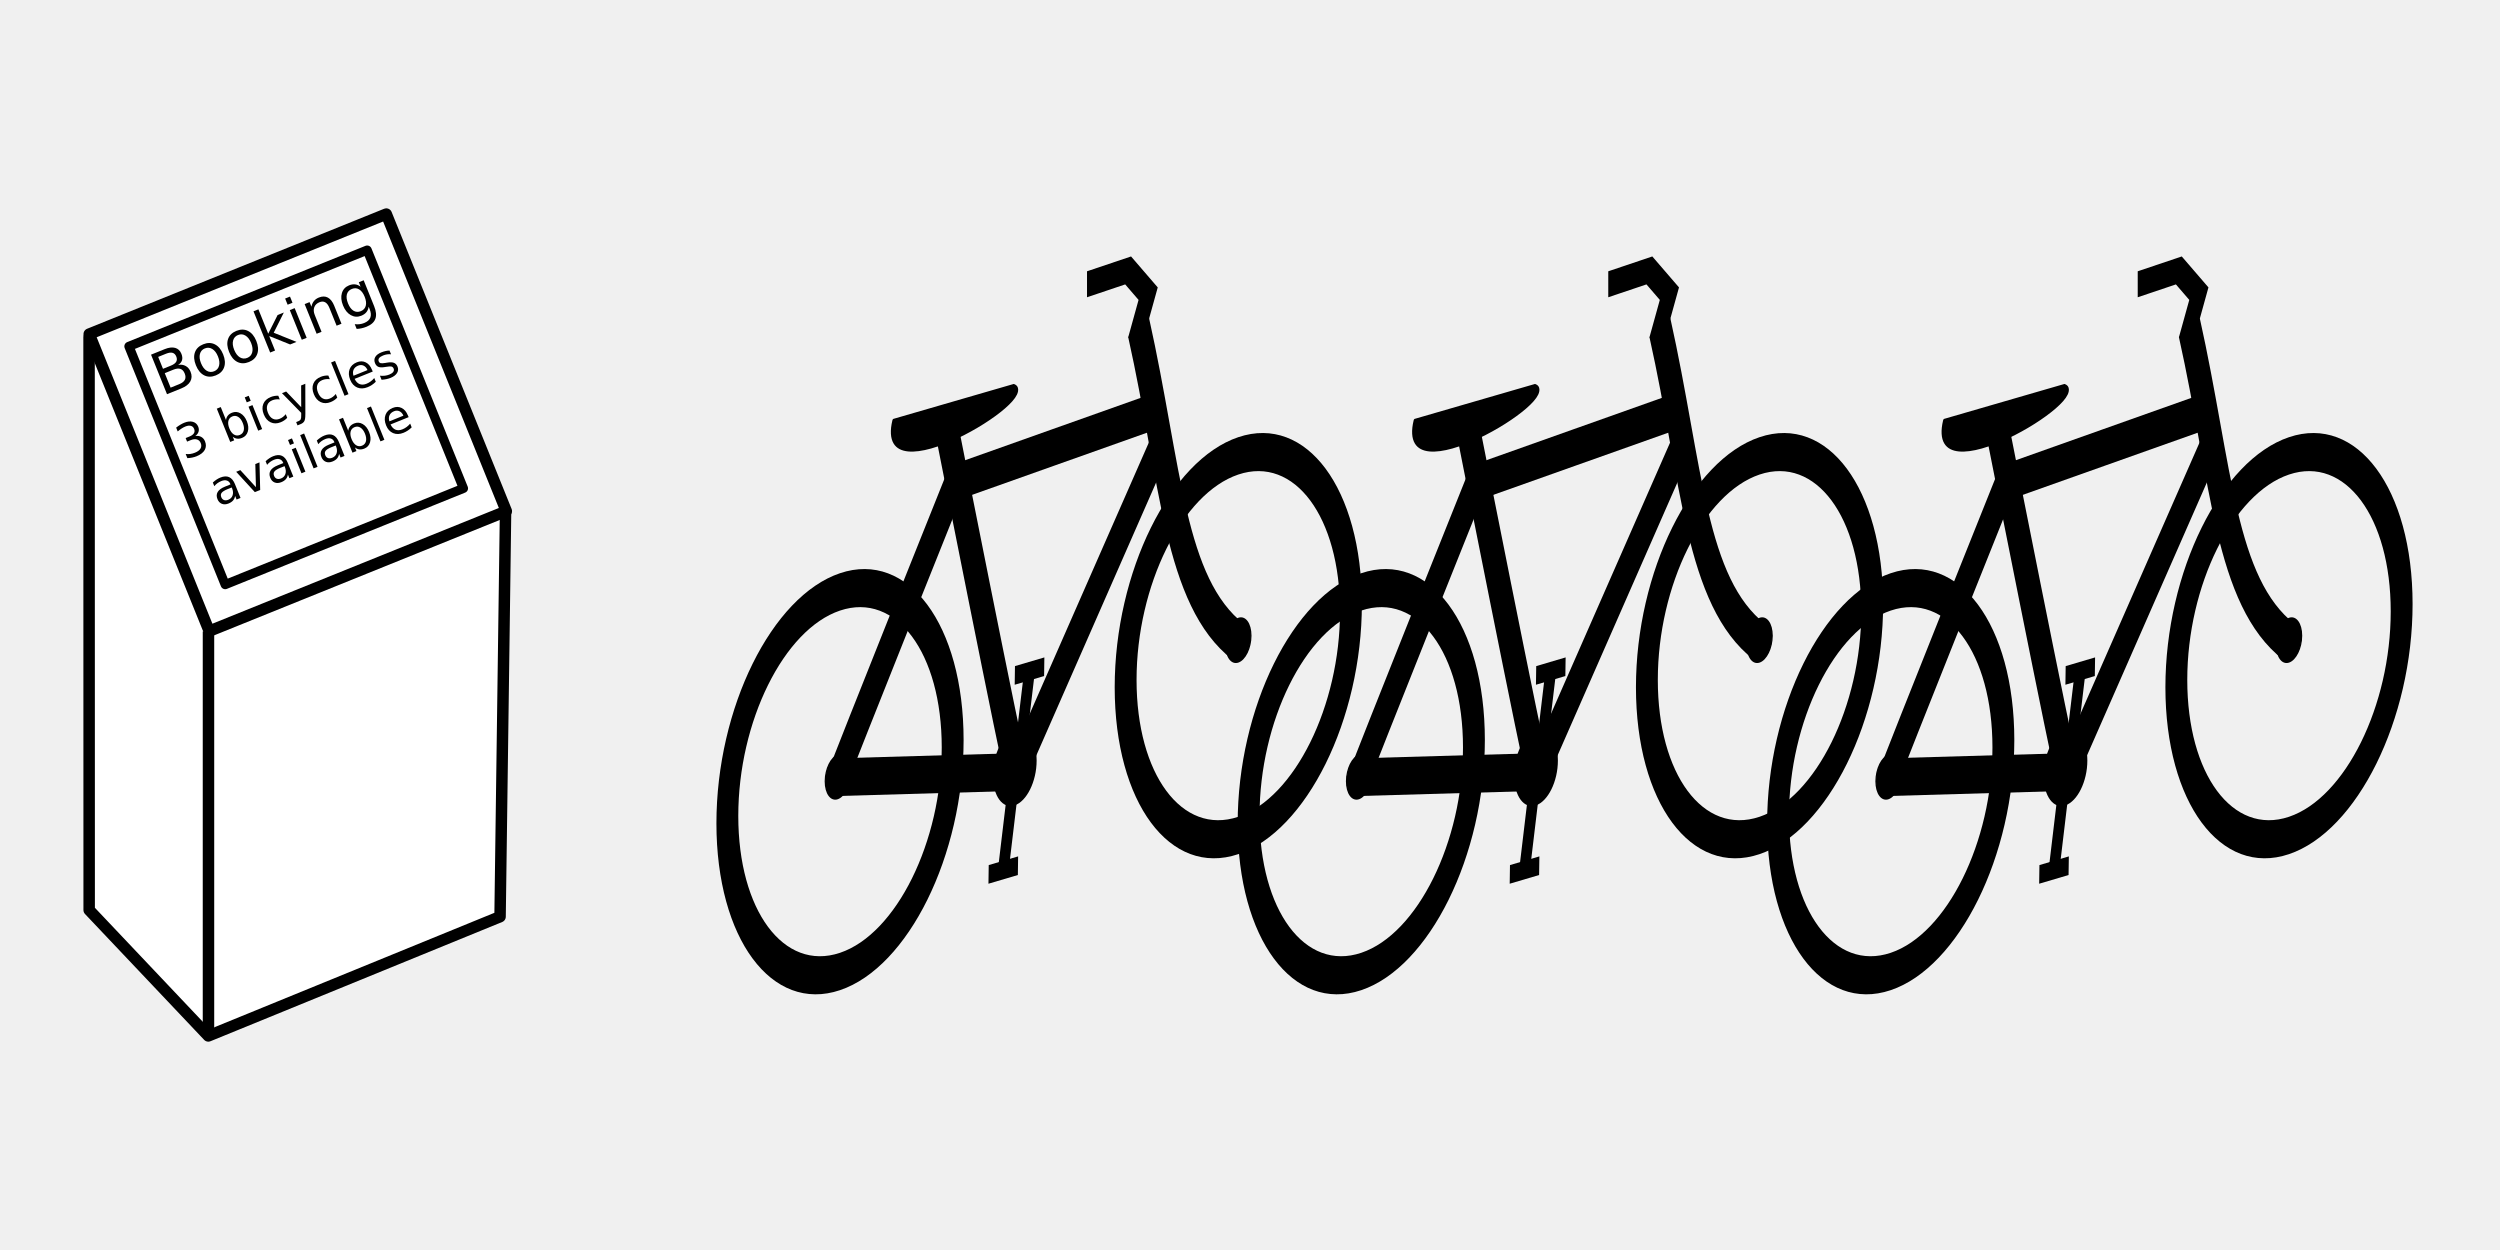
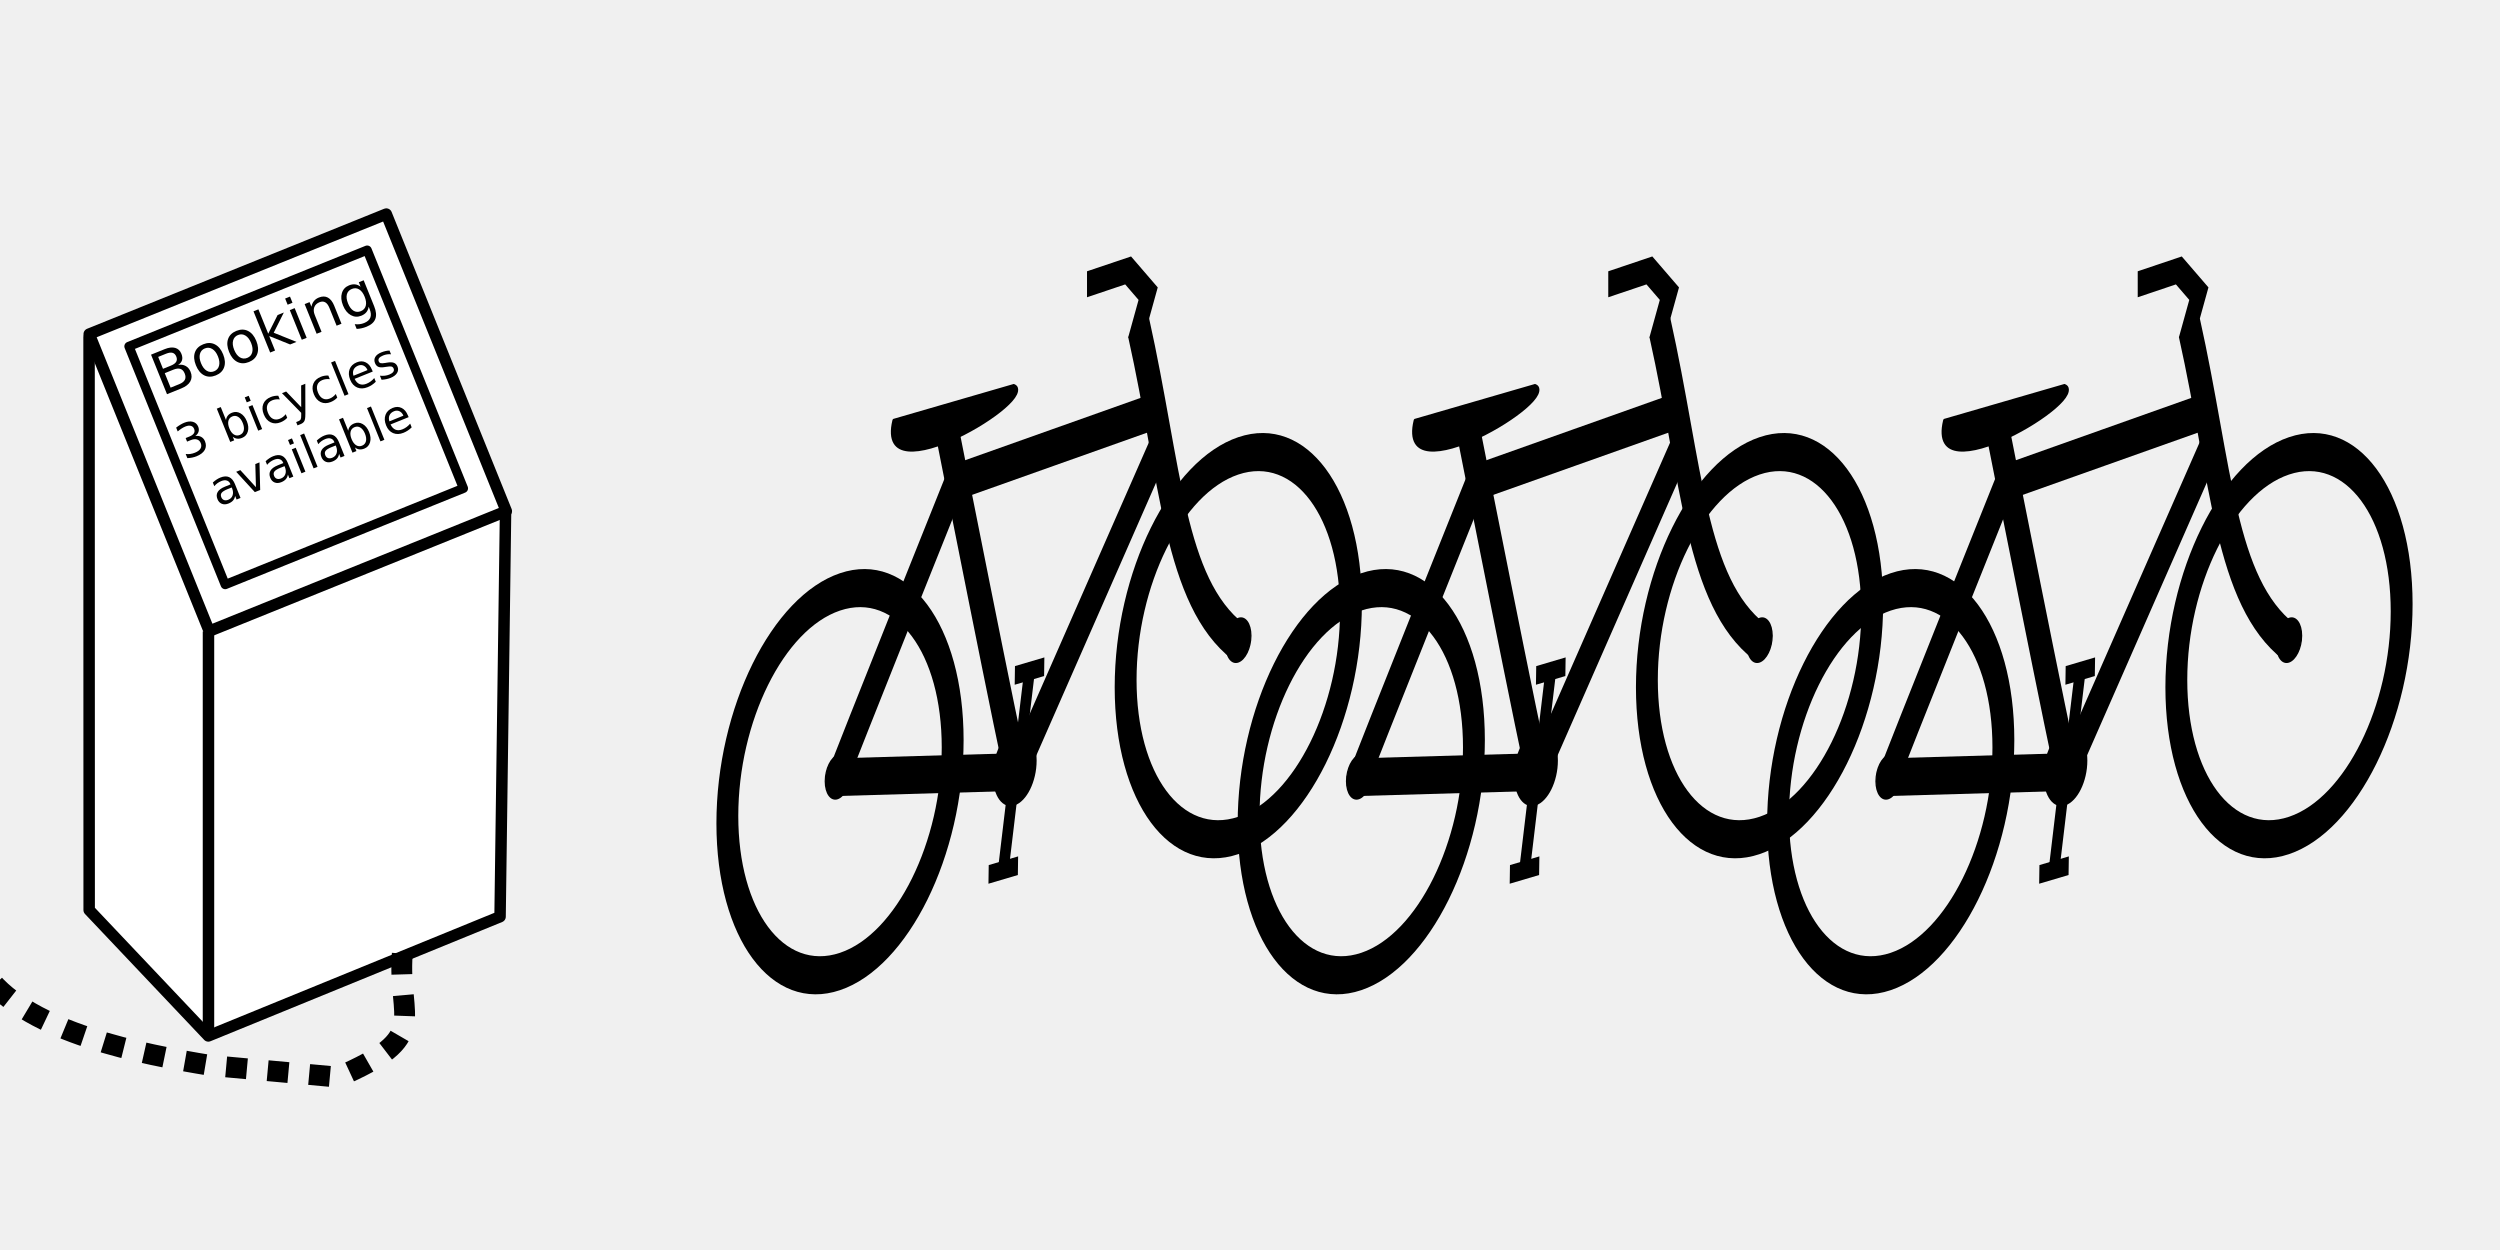
<svg xmlns="http://www.w3.org/2000/svg" width="120" height="60" id="svg4029" version="1.1">
  <defs id="defs4031">
    </defs>
  <g id="layer1" transform="translate(0,-992.3622)">
    <g style="display:inline" id="g3901" transform="matrix(-0.1057183,0.03562201,0,0.17811,135.6072,925.3894)">
      <path transform="matrix(0.9554136,0,0,0.9691277,64.88807,87.68855)" d="m 240.416,426.825 c 0,29.15 -23.97,52.78 -53.538,52.78 -29.568,0 -53.538,-23.631 -53.538,-52.78 0,-29.15 23.97,-52.78 53.538,-52.78 29.568,0 53.538,23.631 53.538,52.78 z" id="path2997" style="fill:none;stroke:#000000;stroke-width:10.392;stroke-miterlimit:4;stroke-opacity:1;stroke-dasharray:none" />
      <path transform="matrix(0.5623513,0,0,0.7256145,141.424,212.8764)" d="m 191.424,395.51 c 0,4.324 -4.523,7.829 -10.102,7.829 -5.579,0 -10.102,-3.505 -10.102,-7.829 0,-4.324 4.523,-7.829 10.102,-7.829 5.579,0 10.102,3.505 10.102,7.829 z" id="path3767" style="fill:#000000;fill-opacity:1;stroke:#000000;stroke-width:1;stroke-miterlimit:4;stroke-opacity:1;stroke-dasharray:none" />
      <path id="path3769" d="m 243.447,500.314 c 29.277,-19.415 30.456,-51.417 45.237,-93.745" style="fill:none;stroke:#000000;stroke-width:10;stroke-linecap:butt;stroke-linejoin:round;stroke-miterlimit:4;stroke-opacity:1;stroke-dasharray:none" />
      <path transform="matrix(0.9554136,0,0,0.9691277,245.7181,88.18091)" d="m 240.416,426.825 c 0,29.15 -23.97,52.78 -53.538,52.78 -29.568,0 -53.538,-23.631 -53.538,-52.78 0,-29.15 23.97,-52.78 53.538,-52.78 29.568,0 53.538,23.631 53.538,52.78 z" id="path2997-5" style="fill:none;stroke:#000000;stroke-width:10.392;stroke-miterlimit:4;stroke-opacity:1;stroke-dasharray:none" />
      <path transform="matrix(0.5623513,0,0,0.7256145,323.3073,213.3256)" d="m 191.424,395.51 c 0,4.324 -4.523,7.829 -10.102,7.829 -5.579,0 -10.102,-3.505 -10.102,-7.829 0,-4.324 4.523,-7.829 10.102,-7.829 5.579,0 10.102,3.505 10.102,7.829 z" id="path3767-9" style="fill:#000000;fill-opacity:1;stroke:#000000;stroke-width:1;stroke-miterlimit:4;stroke-opacity:1;stroke-dasharray:none" />
      <path id="path3807" d="m 426.284,501.829 c -4.546,-6.566 -55.053,-71.216 -55.053,-71.216" style="fill:none;stroke:#000000;stroke-width:10;stroke-linecap:butt;stroke-linejoin:miter;stroke-miterlimit:4;stroke-opacity:1;stroke-dasharray:none" />
      <path id="path3809" d="M 373.756,431.623 280.822,430.613" style="fill:none;stroke:#000000;stroke-width:10;stroke-linecap:butt;stroke-linejoin:miter;stroke-miterlimit:4;stroke-opacity:1;stroke-dasharray:none" />
      <path id="path3811" d="m 343.452,517.486 c 3.03,-7.071 32.83,-102.53 32.83,-102.53" style="fill:none;stroke:#000000;stroke-width:10;stroke-linecap:butt;stroke-linejoin:miter;stroke-miterlimit:4;stroke-opacity:1;stroke-dasharray:none" />
      <path transform="matrix(0.9372522,0,0,1.209358,174.9817,35.67786)" d="m 191.424,395.51 c 0,4.324 -4.523,7.829 -10.102,7.829 -5.579,0 -10.102,-3.505 -10.102,-7.829 0,-4.324 4.523,-7.829 10.102,-7.829 5.579,0 10.102,3.505 10.102,7.829 z" id="path3767-9-3" style="fill:#000000;fill-opacity:1;stroke:#000000;stroke-width:1;stroke-miterlimit:4;stroke-opacity:1;stroke-dasharray:none" />
      <path id="path3831" d="m 342.947,515.466 82.832,-15.152" style="fill:none;stroke:#000000;stroke-width:10;stroke-linecap:butt;stroke-linejoin:miter;stroke-miterlimit:4;stroke-opacity:1;stroke-dasharray:none" />
      <path id="path3833" d="m 279.812,441.22 63.135,72.731" style="fill:none;stroke:#000000;stroke-width:10;stroke-linecap:butt;stroke-linejoin:miter;stroke-miterlimit:4;stroke-opacity:1;stroke-dasharray:none" />
      <path id="path3835" d="m 290.293,409.822 -5.935,-11.534 9.091,-8.081 18.668,0" style="fill:none;stroke:#000000;stroke-width:7;stroke-linecap:butt;stroke-linejoin:miter;stroke-miterlimit:4;stroke-opacity:1;stroke-dasharray:none" />
      <path id="path3837" d="m 345.472,410.915 54.548,-1.515 c 8.483,19.252 -68.072,7.097 -54.548,1.515 z" style="fill:#000000;fill-opacity:1;stroke:#000000;stroke-width:1px;stroke-linecap:round;stroke-linejoin:round;stroke-opacity:1" />
      <g id="g3873">
        <path style="fill:none;stroke:#000000;stroke-width:5;stroke-linecap:butt;stroke-linejoin:miter;stroke-miterlimit:4;stroke-opacity:1;stroke-dasharray:none" d="m 345.86,520.048 4.546,21.718" id="path3839" />
        <path style="fill:none;stroke:#000000;stroke-width:5;stroke-linecap:butt;stroke-linejoin:miter;stroke-miterlimit:4;stroke-opacity:1;stroke-dasharray:none" d="m 343.455,540.633 13.351,-0.327" id="path3841" />
      </g>
      <g id="g3873-0" style="display:inline" transform="matrix(-1,0,0,-1,688.3443,1029.698)">
        <path style="fill:none;stroke:#000000;stroke-width:5;stroke-linecap:butt;stroke-linejoin:miter;stroke-miterlimit:4;stroke-opacity:1;stroke-dasharray:none" d="m 345.86,520.048 4.546,21.718" id="path3839-2" />
        <path style="fill:none;stroke:#000000;stroke-width:5;stroke-linecap:butt;stroke-linejoin:miter;stroke-miterlimit:4;stroke-opacity:1;stroke-dasharray:none" d="m 343.455,540.633 13.351,-0.327" id="path3841-9" />
      </g>
    </g>
    <g style="display:inline" id="g3901-1" transform="matrix(-0.1057183,0.03562201,0,0.17811,110.1933,925.3894)">
      <path transform="matrix(0.9554136,0,0,0.9691277,64.88807,87.68855)" d="m 240.416,426.825 c 0,29.15 -23.97,52.78 -53.538,52.78 -29.568,0 -53.538,-23.631 -53.538,-52.78 0,-29.15 23.97,-52.78 53.538,-52.78 29.568,0 53.538,23.631 53.538,52.78 z" id="path2997-2" style="fill:none;stroke:#000000;stroke-width:10.392;stroke-miterlimit:4;stroke-opacity:1;stroke-dasharray:none" />
      <path transform="matrix(0.5623513,0,0,0.7256145,141.424,212.8764)" d="m 191.424,395.51 c 0,4.324 -4.523,7.829 -10.102,7.829 -5.579,0 -10.102,-3.505 -10.102,-7.829 0,-4.324 4.523,-7.829 10.102,-7.829 5.579,0 10.102,3.505 10.102,7.829 z" id="path3767-3" style="fill:#000000;fill-opacity:1;stroke:#000000;stroke-width:1;stroke-miterlimit:4;stroke-opacity:1;stroke-dasharray:none" />
      <path id="path3769-1" d="m 243.447,500.314 c 29.277,-19.415 30.456,-51.417 45.237,-93.745" style="fill:none;stroke:#000000;stroke-width:10;stroke-linecap:butt;stroke-linejoin:round;stroke-miterlimit:4;stroke-opacity:1;stroke-dasharray:none" />
      <path transform="matrix(0.9554136,0,0,0.9691277,245.7181,88.18091)" d="m 240.416,426.825 c 0,29.15 -23.97,52.78 -53.538,52.78 -29.568,0 -53.538,-23.631 -53.538,-52.78 0,-29.15 23.97,-52.78 53.538,-52.78 29.568,0 53.538,23.631 53.538,52.78 z" id="path2997-5-4" style="fill:none;stroke:#000000;stroke-width:10.392;stroke-miterlimit:4;stroke-opacity:1;stroke-dasharray:none" />
      <path transform="matrix(0.5623513,0,0,0.7256145,323.3073,213.3256)" d="m 191.424,395.51 c 0,4.324 -4.523,7.829 -10.102,7.829 -5.579,0 -10.102,-3.505 -10.102,-7.829 0,-4.324 4.523,-7.829 10.102,-7.829 5.579,0 10.102,3.505 10.102,7.829 z" id="path3767-9-4" style="fill:#000000;fill-opacity:1;stroke:#000000;stroke-width:1;stroke-miterlimit:4;stroke-opacity:1;stroke-dasharray:none" />
      <path id="path3807-8" d="m 426.284,501.829 c -4.546,-6.566 -55.053,-71.216 -55.053,-71.216" style="fill:none;stroke:#000000;stroke-width:10;stroke-linecap:butt;stroke-linejoin:miter;stroke-miterlimit:4;stroke-opacity:1;stroke-dasharray:none" />
      <path id="path3809-8" d="M 373.756,431.623 280.822,430.613" style="fill:none;stroke:#000000;stroke-width:10;stroke-linecap:butt;stroke-linejoin:miter;stroke-miterlimit:4;stroke-opacity:1;stroke-dasharray:none" />
      <path id="path3811-4" d="m 343.452,517.486 c 3.03,-7.071 32.83,-102.53 32.83,-102.53" style="fill:none;stroke:#000000;stroke-width:10;stroke-linecap:butt;stroke-linejoin:miter;stroke-miterlimit:4;stroke-opacity:1;stroke-dasharray:none" />
      <path transform="matrix(0.9372522,0,0,1.209358,174.9817,35.67786)" d="m 191.424,395.51 c 0,4.324 -4.523,7.829 -10.102,7.829 -5.579,0 -10.102,-3.505 -10.102,-7.829 0,-4.324 4.523,-7.829 10.102,-7.829 5.579,0 10.102,3.505 10.102,7.829 z" id="path3767-9-3-0" style="fill:#000000;fill-opacity:1;stroke:#000000;stroke-width:1;stroke-miterlimit:4;stroke-opacity:1;stroke-dasharray:none" />
      <path id="path3831-7" d="m 342.947,515.466 82.832,-15.152" style="fill:none;stroke:#000000;stroke-width:10;stroke-linecap:butt;stroke-linejoin:miter;stroke-miterlimit:4;stroke-opacity:1;stroke-dasharray:none" />
      <path id="path3833-6" d="m 279.812,441.22 63.135,72.731" style="fill:none;stroke:#000000;stroke-width:10;stroke-linecap:butt;stroke-linejoin:miter;stroke-miterlimit:4;stroke-opacity:1;stroke-dasharray:none" />
      <path id="path3835-6" d="m 290.293,409.822 -5.935,-11.534 9.091,-8.081 18.668,0" style="fill:none;stroke:#000000;stroke-width:7;stroke-linecap:butt;stroke-linejoin:miter;stroke-miterlimit:4;stroke-opacity:1;stroke-dasharray:none" />
      <path id="path3837-4" d="m 345.472,410.915 54.548,-1.515 c 8.483,19.252 -68.072,7.097 -54.548,1.515 z" style="fill:#000000;fill-opacity:1;stroke:#000000;stroke-width:1px;stroke-linecap:round;stroke-linejoin:round;stroke-opacity:1" />
      <g id="g3873-2">
        <path style="fill:none;stroke:#000000;stroke-width:5;stroke-linecap:butt;stroke-linejoin:miter;stroke-miterlimit:4;stroke-opacity:1;stroke-dasharray:none" d="m 345.86,520.048 4.546,21.718" id="path3839-6" />
        <path style="fill:none;stroke:#000000;stroke-width:5;stroke-linecap:butt;stroke-linejoin:miter;stroke-miterlimit:4;stroke-opacity:1;stroke-dasharray:none" d="m 343.455,540.633 13.351,-0.327" id="path3841-6" />
      </g>
      <g id="g3873-0-2" style="display:inline" transform="matrix(-1,0,0,-1,688.3443,1029.698)">
        <path style="fill:none;stroke:#000000;stroke-width:5;stroke-linecap:butt;stroke-linejoin:miter;stroke-miterlimit:4;stroke-opacity:1;stroke-dasharray:none" d="m 345.86,520.048 4.546,21.718" id="path3839-2-3" />
        <path style="fill:none;stroke:#000000;stroke-width:5;stroke-linecap:butt;stroke-linejoin:miter;stroke-miterlimit:4;stroke-opacity:1;stroke-dasharray:none" d="m 343.455,540.633 13.351,-0.327" id="path3841-9-5" />
      </g>
    </g>
    <g style="display:inline" id="g3901-1-8" transform="matrix(-0.1057183,0.03562201,0,0.17811,85.17297,925.3894)">
      <path transform="matrix(0.9554136,0,0,0.9691277,64.88807,87.68855)" d="m 240.416,426.825 c 0,29.15 -23.97,52.78 -53.538,52.78 -29.568,0 -53.538,-23.631 -53.538,-52.78 0,-29.15 23.97,-52.78 53.538,-52.78 29.568,0 53.538,23.631 53.538,52.78 z" id="path2997-2-3" style="fill:none;stroke:#000000;stroke-width:10.392;stroke-miterlimit:4;stroke-opacity:1;stroke-dasharray:none" />
      <path transform="matrix(0.5623513,0,0,0.7256145,141.424,212.8764)" d="m 191.424,395.51 c 0,4.324 -4.523,7.829 -10.102,7.829 -5.579,0 -10.102,-3.505 -10.102,-7.829 0,-4.324 4.523,-7.829 10.102,-7.829 5.579,0 10.102,3.505 10.102,7.829 z" id="path3767-3-3" style="fill:#000000;fill-opacity:1;stroke:#000000;stroke-width:1;stroke-miterlimit:4;stroke-opacity:1;stroke-dasharray:none" />
      <path id="path3769-1-6" d="m 243.447,500.314 c 29.277,-19.415 30.456,-51.417 45.237,-93.745" style="fill:none;stroke:#000000;stroke-width:10;stroke-linecap:butt;stroke-linejoin:round;stroke-miterlimit:4;stroke-opacity:1;stroke-dasharray:none" />
      <path transform="matrix(0.9554136,0,0,0.9691277,245.7181,88.18091)" d="m 240.416,426.825 c 0,29.15 -23.97,52.78 -53.538,52.78 -29.568,0 -53.538,-23.631 -53.538,-52.78 0,-29.15 23.97,-52.78 53.538,-52.78 29.568,0 53.538,23.631 53.538,52.78 z" id="path2997-5-4-3" style="fill:none;stroke:#000000;stroke-width:10.392;stroke-miterlimit:4;stroke-opacity:1;stroke-dasharray:none" />
      <path transform="matrix(0.5623513,0,0,0.7256145,323.3073,213.3256)" d="m 191.424,395.51 c 0,4.324 -4.523,7.829 -10.102,7.829 -5.579,0 -10.102,-3.505 -10.102,-7.829 0,-4.324 4.523,-7.829 10.102,-7.829 5.579,0 10.102,3.505 10.102,7.829 z" id="path3767-9-4-4" style="fill:#000000;fill-opacity:1;stroke:#000000;stroke-width:1;stroke-miterlimit:4;stroke-opacity:1;stroke-dasharray:none" />
      <path id="path3807-8-8" d="m 426.284,501.829 c -4.546,-6.566 -55.053,-71.216 -55.053,-71.216" style="fill:none;stroke:#000000;stroke-width:10;stroke-linecap:butt;stroke-linejoin:miter;stroke-miterlimit:4;stroke-opacity:1;stroke-dasharray:none" />
      <path id="path3809-8-0" d="M 373.756,431.623 280.822,430.613" style="fill:none;stroke:#000000;stroke-width:10;stroke-linecap:butt;stroke-linejoin:miter;stroke-miterlimit:4;stroke-opacity:1;stroke-dasharray:none" />
      <path id="path3811-4-0" d="m 343.452,517.486 c 3.03,-7.071 32.83,-102.53 32.83,-102.53" style="fill:none;stroke:#000000;stroke-width:10;stroke-linecap:butt;stroke-linejoin:miter;stroke-miterlimit:4;stroke-opacity:1;stroke-dasharray:none" />
      <path transform="matrix(0.9372522,0,0,1.209358,174.9817,35.67786)" d="m 191.424,395.51 c 0,4.324 -4.523,7.829 -10.102,7.829 -5.579,0 -10.102,-3.505 -10.102,-7.829 0,-4.324 4.523,-7.829 10.102,-7.829 5.579,0 10.102,3.505 10.102,7.829 z" id="path3767-9-3-0-1" style="fill:#000000;fill-opacity:1;stroke:#000000;stroke-width:1;stroke-miterlimit:4;stroke-opacity:1;stroke-dasharray:none" />
      <path id="path3831-7-7" d="m 342.947,515.466 82.832,-15.152" style="fill:none;stroke:#000000;stroke-width:10;stroke-linecap:butt;stroke-linejoin:miter;stroke-miterlimit:4;stroke-opacity:1;stroke-dasharray:none" />
      <path id="path3833-6-1" d="m 279.812,441.22 63.135,72.731" style="fill:none;stroke:#000000;stroke-width:10;stroke-linecap:butt;stroke-linejoin:miter;stroke-miterlimit:4;stroke-opacity:1;stroke-dasharray:none" />
      <path id="path3835-6-3" d="m 290.293,409.822 -5.935,-11.534 9.091,-8.081 18.668,0" style="fill:none;stroke:#000000;stroke-width:7;stroke-linecap:butt;stroke-linejoin:miter;stroke-miterlimit:4;stroke-opacity:1;stroke-dasharray:none" />
      <path id="path3837-4-0" d="m 345.472,410.915 54.548,-1.515 c 8.483,19.252 -68.072,7.097 -54.548,1.515 z" style="fill:#000000;fill-opacity:1;stroke:#000000;stroke-width:1px;stroke-linecap:round;stroke-linejoin:round;stroke-opacity:1" />
      <g id="g3873-2-2">
        <path style="fill:none;stroke:#000000;stroke-width:5;stroke-linecap:butt;stroke-linejoin:miter;stroke-miterlimit:4;stroke-opacity:1;stroke-dasharray:none" d="m 345.86,520.048 4.546,21.718" id="path3839-6-9" />
        <path style="fill:none;stroke:#000000;stroke-width:5;stroke-linecap:butt;stroke-linejoin:miter;stroke-miterlimit:4;stroke-opacity:1;stroke-dasharray:none" d="m 343.455,540.633 13.351,-0.327" id="path3841-6-6" />
      </g>
      <g id="g3873-0-2-2" style="display:inline" transform="matrix(-1,0,0,-1,688.3443,1029.698)">
        <path style="fill:none;stroke:#000000;stroke-width:5;stroke-linecap:butt;stroke-linejoin:miter;stroke-miterlimit:4;stroke-opacity:1;stroke-dasharray:none" d="m 345.86,520.048 4.546,21.718" id="path3839-2-3-0" />
        <path style="fill:none;stroke:#000000;stroke-width:5;stroke-linecap:butt;stroke-linejoin:miter;stroke-miterlimit:4;stroke-opacity:1;stroke-dasharray:none" d="m 343.455,540.633 13.351,-0.327" id="path3841-9-5-2" />
      </g>
    </g>
    <path style="fill:#ffffff;fill-opacity:1;stroke:#000000;stroke-width:0.55px;stroke-linecap:butt;stroke-linejoin:round;stroke-opacity:1" d="m 4.275,1008.548 c 0,0.613 0.005,27.497 0.005,27.497 l 5.719,6.042 14.004,-5.724 0.264,-19.455 z" id="path5345" />
    <rect style="fill:#ffffff;fill-opacity:1;stroke:#000000;stroke-width:0.55;stroke-linecap:butt;stroke-linejoin:round;stroke-miterlimit:4;stroke-opacity:1;stroke-dasharray:none" id="rect5325" width="15.379" height="15.379" x="-373.782" y="936.575" transform="matrix(0.9271839,-0.3746066,0.3746066,0.9271839,0,0)" />
    <path style="fill:none;stroke:#000000;stroke-width:0.55px;stroke-linecap:butt;stroke-linejoin:miter;stroke-opacity:1" d="m 10.007,1022.669 0,19.248" id="path5349" />
    <rect style="fill:#ffffff;fill-opacity:1;stroke:#000000;stroke-width:0.441;stroke-linecap:butt;stroke-linejoin:round;stroke-miterlimit:4;stroke-opacity:1;stroke-dasharray:none" id="rect5325-1" width="12.334" height="12.334" x="-372.235" y="937.835" transform="matrix(0.9271839,-0.3746066,0.3746066,0.9271839,0,0)" />
    <g transform="matrix(0.9271839,-0.3746066,0.3746066,0.9271839,0,0)" style="font-size:14.039px;font-style:normal;font-weight:normal;line-height:125%;letter-spacing:0px;word-spacing:0px;fill:#000000;fill-opacity:1;stroke:none;font-family:Sans" id="text5409">
      <path d="m -371.123,939.672 0,0.75 0.444,0 c 0.149,0 0.259,-0.031 0.33,-0.092 0.072,-0.062 0.108,-0.157 0.108,-0.284 0,-0.128 -0.036,-0.222 -0.108,-0.282 -0.071,-0.061 -0.181,-0.092 -0.33,-0.092 l -0.444,0 m 0,-0.842 0,0.617 0.41,0 c 0.135,10e-6 0.236,-0.025 0.302,-0.075 0.067,-0.051 0.1,-0.129 0.1,-0.233 0,-0.103 -0.033,-0.181 -0.1,-0.232 -0.066,-0.051 -0.166,-0.077 -0.302,-0.077 l -0.41,0 m -0.277,-0.228 0.707,0 c 0.211,10e-6 0.374,0.044 0.488,0.132 0.114,0.088 0.171,0.213 0.171,0.374 0,0.125 -0.029,0.225 -0.088,0.299 -0.059,0.074 -0.144,0.12 -0.258,0.138 0.136,0.029 0.242,0.09 0.317,0.184 0.076,0.092 0.114,0.208 0.114,0.347 0,0.183 -0.062,0.324 -0.186,0.424 -0.124,0.1 -0.301,0.149 -0.531,0.149 l -0.735,0 0,-2.047" style="font-size:2.808px" id="path5520" />
      <path d="m -368.891,939.291 c -0.135,0 -0.242,0.053 -0.321,0.159 -0.079,0.105 -0.118,0.25 -0.118,0.433 0,0.184 0.039,0.329 0.117,0.435 0.079,0.105 0.186,0.158 0.322,0.158 0.134,0 0.241,-0.053 0.319,-0.159 0.079,-0.106 0.118,-0.25 0.118,-0.433 -1e-5,-0.182 -0.039,-0.326 -0.118,-0.432 -0.079,-0.107 -0.185,-0.16 -0.319,-0.16 m 0,-0.214 c 0.219,0 0.392,0.071 0.517,0.214 0.125,0.143 0.188,0.34 0.188,0.592 0,0.251 -0.063,0.449 -0.188,0.592 -0.125,0.143 -0.298,0.214 -0.517,0.214 -0.22,0 -0.393,-0.071 -0.518,-0.214 -0.124,-0.143 -0.186,-0.341 -0.186,-0.592 0,-0.252 0.062,-0.45 0.186,-0.592 0.125,-0.143 0.298,-0.214 0.518,-0.214" style="font-size:2.808px" id="path5522" />
      <path d="m -367.174,939.291 c -0.135,0 -0.242,0.053 -0.321,0.159 -0.079,0.105 -0.118,0.25 -0.118,0.433 0,0.184 0.039,0.329 0.117,0.435 0.079,0.105 0.186,0.158 0.322,0.158 0.134,0 0.241,-0.053 0.319,-0.159 0.079,-0.106 0.118,-0.25 0.118,-0.433 -10e-6,-0.182 -0.039,-0.326 -0.118,-0.432 -0.079,-0.107 -0.185,-0.16 -0.319,-0.16 m 0,-0.214 c 0.219,0 0.392,0.071 0.517,0.214 0.125,0.143 0.188,0.34 0.188,0.592 0,0.251 -0.063,0.449 -0.188,0.592 -0.125,0.143 -0.298,0.214 -0.517,0.214 -0.22,0 -0.393,-0.071 -0.518,-0.214 -0.124,-0.143 -0.186,-0.341 -0.186,-0.592 0,-0.252 0.062,-0.45 0.186,-0.592 0.125,-0.143 0.298,-0.214 0.518,-0.214" style="font-size:2.808px" id="path5524" />
      <path d="m -366.062,938.516 0.254,0 0,1.26 0.753,-0.662 0.322,0 -0.814,0.718 0.849,0.817 -0.329,0 -0.78,-0.75 0,0.75 -0.254,0 0,-2.133" style="font-size:2.808px" id="path5526" />
      <path d="m -364.424,939.114 0.252,0 0,1.536 -0.252,0 0,-1.536 m 0,-0.598 0.252,0 0,0.319 -0.252,0 0,-0.319" style="font-size:2.808px" id="path5528" />
      <path d="m -362.369,939.723 0,0.927 -0.252,0 0,-0.919 c 0,-0.145 -0.028,-0.254 -0.085,-0.326 -0.057,-0.072 -0.142,-0.108 -0.255,-0.108 -0.136,0 -0.244,0.043 -0.322,0.13 -0.079,0.087 -0.118,0.205 -0.118,0.355 l 0,0.868 -0.254,0 0,-1.536 0.254,0 0,0.239 c 0.06,-0.092 0.131,-0.161 0.213,-0.207 0.082,-0.046 0.177,-0.069 0.284,-0.069 0.176,0 0.31,0.055 0.4,0.165 0.09,0.109 0.136,0.269 0.136,0.481" style="font-size:2.808px" id="path5530" />
      <path d="m -360.852,939.864 c 0,-0.183 -0.038,-0.324 -0.114,-0.425 -0.075,-0.101 -0.181,-0.151 -0.317,-0.151 -0.135,0 -0.241,0.05 -0.317,0.151 -0.075,0.101 -0.112,0.242 -0.112,0.425 0,0.182 0.037,0.323 0.112,0.424 0.076,0.101 0.181,0.151 0.317,0.151 0.136,0 0.242,-0.05 0.317,-0.151 0.076,-0.101 0.114,-0.242 0.114,-0.424 m 0.252,0.595 c 0,0.261 -0.058,0.456 -0.174,0.583 -0.116,0.128 -0.294,0.192 -0.533,0.192 -0.089,0 -0.172,-0.007 -0.251,-0.021 -0.079,-0.013 -0.155,-0.033 -0.229,-0.06 l 0,-0.245 c 0.074,0.04 0.147,0.07 0.219,0.089 0.072,0.019 0.146,0.029 0.221,0.029 0.165,0 0.289,-0.043 0.372,-0.13 0.082,-0.086 0.123,-0.216 0.123,-0.391 l 0,-0.125 c -0.052,0.09 -0.119,0.158 -0.2,0.203 -0.081,0.045 -0.179,0.067 -0.292,0.067 -0.188,0 -0.34,-0.072 -0.455,-0.215 -0.115,-0.143 -0.173,-0.334 -0.173,-0.57 0,-0.238 0.058,-0.428 0.173,-0.572 0.115,-0.143 0.267,-0.215 0.455,-0.215 0.113,0 0.211,0.022 0.292,0.067 0.081,0.045 0.148,0.112 0.2,0.203 l 0,-0.233 0.252,0 0,1.345" style="font-size:2.808px" id="path5532" />
    </g>
    <g transform="matrix(0.9271839,-0.3746066,0.3746066,0.9271839,0,0)" style="font-size:2.268px;font-style:normal;font-weight:normal;line-height:125%;letter-spacing:0px;word-spacing:0px;fill:#000000;fill-opacity:1;stroke:none;font-family:Sans" id="text5413">
      <path d="m -370.898,943.019 c 0.107,0.023 0.19,0.07 0.25,0.143 0.06,0.072 0.091,0.162 0.091,0.268 -10e-6,0.163 -0.056,0.289 -0.168,0.379 -0.112,0.089 -0.272,0.134 -0.478,0.134 -0.069,0 -0.141,-0.007 -0.215,-0.021 -0.073,-0.013 -0.149,-0.034 -0.227,-0.061 l 0,-0.216 c 0.062,0.036 0.13,0.064 0.204,0.082 0.074,0.018 0.151,0.028 0.231,0.028 0.14,0 0.247,-0.028 0.32,-0.083 0.074,-0.055 0.111,-0.136 0.111,-0.241 0,-0.098 -0.034,-0.173 -0.103,-0.228 -0.068,-0.055 -0.163,-0.083 -0.285,-0.083 l -0.193,0 0,-0.184 0.202,0 c 0.11,0 0.194,-0.022 0.253,-0.065 0.058,-0.044 0.087,-0.108 0.087,-0.19 -10e-6,-0.085 -0.03,-0.15 -0.091,-0.195 -0.06,-0.046 -0.146,-0.069 -0.258,-0.069 -0.061,0 -0.127,0.007 -0.197,0.02 -0.07,0.013 -0.147,0.034 -0.231,0.062 l 0,-0.199 c 0.085,-0.024 0.164,-0.041 0.238,-0.053 0.075,-0.012 0.145,-0.018 0.21,-0.018 0.17,0 0.304,0.039 0.403,0.116 0.099,0.077 0.148,0.181 0.148,0.312 0,0.091 -0.026,0.169 -0.079,0.233 -0.052,0.063 -0.127,0.106 -0.224,0.131" style="" id="path5535" />
      <path d="m -368.547,943.292 c 0,-0.15 -0.031,-0.267 -0.093,-0.352 -0.061,-0.086 -0.146,-0.128 -0.254,-0.128 -0.108,0 -0.193,0.043 -0.255,0.128 -0.061,0.085 -0.092,0.202 -0.092,0.352 0,0.15 0.031,0.268 0.092,0.353 0.062,0.085 0.147,0.127 0.255,0.127 0.108,0 0.192,-0.042 0.254,-0.127 0.062,-0.086 0.093,-0.203 0.093,-0.353 m -0.693,-0.433 c 0.043,-0.074 0.097,-0.128 0.162,-0.164 0.066,-0.036 0.144,-0.054 0.235,-0.054 0.151,10e-6 0.273,0.06 0.367,0.179 0.095,0.12 0.142,0.277 0.142,0.472 0,0.195 -0.047,0.352 -0.142,0.472 -0.094,0.12 -0.216,0.179 -0.367,0.179 -0.091,0 -0.169,-0.018 -0.235,-0.053 -0.065,-0.036 -0.119,-0.091 -0.162,-0.165 l 0,0.186 -0.205,0 0,-1.723 0.205,0 0,0.671" style="" id="path5537" />
      <path d="m -367.998,942.671 0.204,0 0,1.24 -0.204,0 0,-1.24 m 0,-0.483 0.204,0 0,0.258 -0.204,0 0,-0.258" style="" id="path5539" />
      <path d="m -366.476,942.718 0,0.19 c -0.058,-0.032 -0.116,-0.055 -0.174,-0.071 -0.058,-0.016 -0.116,-0.024 -0.175,-0.024 -0.132,10e-6 -0.235,0.042 -0.308,0.126 -0.073,0.083 -0.11,0.201 -0.11,0.352 0,0.151 0.036,0.269 0.11,0.353 0.073,0.083 0.176,0.125 0.308,0.125 0.059,0 0.117,-0.008 0.175,-0.023 0.058,-0.016 0.116,-0.04 0.174,-0.072 l 0,0.188 c -0.057,0.027 -0.116,0.046 -0.177,0.06 -0.06,0.013 -0.125,0.02 -0.194,0.02 -0.187,0 -0.335,-0.059 -0.445,-0.176 -0.11,-0.117 -0.165,-0.276 -0.165,-0.475 0,-0.202 0.055,-0.361 0.166,-0.477 0.111,-0.116 0.264,-0.174 0.457,-0.174 0.063,10e-6 0.124,0.007 0.184,0.02 0.06,0.013 0.118,0.032 0.174,0.058" style="" id="path5541" />
      <path d="m -365.604,944.026 c -0.058,0.148 -0.114,0.244 -0.168,0.289 -0.055,0.045 -0.128,0.068 -0.219,0.068 l -0.163,0 0,-0.171 0.12,0 c 0.056,0 0.1,-0.013 0.131,-0.04 0.031,-0.027 0.065,-0.089 0.103,-0.188 l 0.036,-0.093 -0.502,-1.22 0.216,0 0.388,0.97 0.388,-0.97 0.216,0 -0.545,1.356" style="" id="path5543" />
      <path d="m -363.885,942.718 0,0.19 c -0.058,-0.032 -0.116,-0.055 -0.174,-0.071 -0.058,-0.016 -0.116,-0.024 -0.175,-0.024 -0.132,10e-6 -0.235,0.042 -0.308,0.126 -0.073,0.083 -0.11,0.201 -0.11,0.352 -10e-6,0.151 0.036,0.269 0.11,0.353 0.073,0.083 0.176,0.125 0.308,0.125 0.059,0 0.117,-0.008 0.175,-0.023 0.058,-0.016 0.116,-0.04 0.174,-0.072 l 0,0.188 c -0.057,0.027 -0.116,0.046 -0.177,0.06 -0.061,0.013 -0.125,0.02 -0.194,0.02 -0.187,0 -0.335,-0.059 -0.445,-0.176 -0.11,-0.117 -0.165,-0.276 -0.165,-0.475 0,-0.202 0.055,-0.361 0.166,-0.477 0.111,-0.116 0.264,-0.174 0.457,-0.174 0.063,10e-6 0.124,0.007 0.184,0.02 0.06,0.013 0.118,0.032 0.174,0.058" style="" id="path5545" />
      <path d="m -363.528,942.188 0.204,0 0,1.723 -0.204,0 0,-1.723" style="" id="path5547" />
      <path d="m -361.838,943.24 0,0.1 -0.937,0 c 0.009,0.14 0.051,0.247 0.126,0.321 0.076,0.073 0.182,0.11 0.317,0.11 0.078,0 0.154,-0.01 0.227,-0.029 0.074,-0.019 0.147,-0.048 0.219,-0.086 l 0,0.193 c -0.073,0.031 -0.148,0.055 -0.225,0.071 -0.077,0.016 -0.155,0.024 -0.234,0.024 -0.198,0 -0.355,-0.058 -0.471,-0.173 -0.115,-0.115 -0.173,-0.271 -0.173,-0.467 0,-0.203 0.055,-0.364 0.164,-0.483 0.11,-0.12 0.258,-0.179 0.444,-0.179 0.167,10e-6 0.299,0.054 0.395,0.162 0.098,0.107 0.146,0.253 0.146,0.437 m -0.204,-0.06 c -0.001,-0.111 -0.033,-0.2 -0.094,-0.267 -0.061,-0.066 -0.141,-0.1 -0.241,-0.1 -0.114,10e-6 -0.205,0.032 -0.274,0.096 -0.068,0.064 -0.107,0.155 -0.117,0.271 l 0.727,-0.001" style="" id="path5549" />
      <path d="m -360.713,942.707 0,0.193 c -0.058,-0.029 -0.117,-0.052 -0.179,-0.067 -0.062,-0.015 -0.126,-0.022 -0.193,-0.022 -0.101,0 -0.177,0.015 -0.228,0.046 -0.05,0.031 -0.075,0.077 -0.075,0.14 0,0.047 0.018,0.085 0.054,0.112 0.036,0.027 0.109,0.052 0.218,0.076 l 0.07,0.015 c 0.145,0.031 0.247,0.075 0.308,0.132 0.061,0.056 0.092,0.135 0.092,0.236 0,0.115 -0.046,0.206 -0.137,0.274 -0.091,0.067 -0.216,0.101 -0.375,0.101 -0.067,0 -0.136,-0.007 -0.208,-0.02 -0.072,-0.013 -0.147,-0.032 -0.227,-0.058 l 0,-0.21 c 0.075,0.039 0.15,0.069 0.223,0.089 0.073,0.019 0.145,0.029 0.217,0.029 0.096,0 0.17,-0.016 0.222,-0.049 0.052,-0.033 0.077,-0.08 0.077,-0.14 0,-0.055 -0.019,-0.098 -0.057,-0.127 -0.037,-0.029 -0.119,-0.058 -0.245,-0.085 l -0.071,-0.017 c -0.126,-0.027 -0.217,-0.067 -0.274,-0.122 -0.056,-0.055 -0.084,-0.131 -0.084,-0.227 0,-0.117 0.041,-0.207 0.124,-0.27 0.083,-0.064 0.2,-0.095 0.352,-0.095 0.075,10e-6 0.146,0.006 0.213,0.017 0.066,0.011 0.128,0.028 0.184,0.05" style="" id="path5551" />
    </g>
    <g transform="matrix(0.9271839,-0.3746066,0.3746066,0.9271839,0,0)" style="font-size:2.268px;font-style:normal;font-weight:normal;line-height:125%;letter-spacing:0px;word-spacing:0px;fill:#000000;fill-opacity:1;stroke:none;font-family:Sans" id="text5417">
      <path d="m -370.4,945.963 c -0.165,0 -0.279,0.019 -0.342,0.057 -0.064,0.038 -0.095,0.102 -0.095,0.193 0,0.072 0.024,0.13 0.071,0.173 0.048,0.042 0.113,0.063 0.195,0.063 0.113,0 0.203,-0.04 0.271,-0.12 0.069,-0.081 0.103,-0.187 0.103,-0.32 l 0,-0.045 -0.203,0 m 0.406,-0.084 0,0.708 -0.204,0 0,-0.188 c -0.046,0.075 -0.104,0.131 -0.174,0.167 -0.069,0.035 -0.154,0.053 -0.255,0.053 -0.127,0 -0.228,-0.035 -0.303,-0.106 -0.075,-0.072 -0.112,-0.167 -0.112,-0.287 0,-0.14 0.046,-0.245 0.14,-0.316 0.094,-0.071 0.233,-0.106 0.419,-0.106 l 0.286,0 0,-0.02 c 0,-0.094 -0.031,-0.166 -0.093,-0.217 -0.061,-0.052 -0.148,-0.077 -0.259,-0.077 -0.071,0 -0.14,0.009 -0.207,0.025 -0.067,0.017 -0.132,0.043 -0.194,0.076 l 0,-0.188 c 0.075,-0.029 0.147,-0.05 0.217,-0.064 0.07,-0.015 0.138,-0.022 0.205,-0.022 0.179,0 0.313,0.046 0.402,0.14 0.089,0.093 0.133,0.234 0.133,0.423" style="" id="path5554" />
      <path d="m -369.719,945.346 0.216,0 0.388,1.041 0.388,-1.041 0.216,0 -0.465,1.24 -0.277,0 -0.465,-1.24" style="" id="path5556" />
      <path d="m -367.667,945.963 c -0.165,0 -0.279,0.019 -0.342,0.057 -0.064,0.038 -0.095,0.102 -0.095,0.193 0,0.072 0.024,0.13 0.071,0.173 0.048,0.042 0.113,0.063 0.195,0.063 0.113,0 0.203,-0.04 0.271,-0.12 0.069,-0.081 0.103,-0.187 0.103,-0.32 l 0,-0.045 -0.203,0 m 0.406,-0.084 0,0.708 -0.204,0 0,-0.188 c -0.046,0.075 -0.104,0.131 -0.174,0.167 -0.069,0.035 -0.154,0.053 -0.255,0.053 -0.127,0 -0.228,-0.035 -0.303,-0.106 -0.075,-0.072 -0.112,-0.167 -0.112,-0.287 0,-0.14 0.046,-0.245 0.14,-0.316 0.094,-0.071 0.233,-0.106 0.419,-0.106 l 0.286,0 0,-0.02 c 0,-0.094 -0.031,-0.166 -0.093,-0.217 -0.061,-0.052 -0.148,-0.077 -0.259,-0.077 -0.071,0 -0.14,0.009 -0.207,0.025 -0.067,0.017 -0.132,0.043 -0.194,0.076 l 0,-0.188 c 0.075,-0.029 0.147,-0.05 0.217,-0.064 0.07,-0.015 0.138,-0.022 0.205,-0.022 0.179,0 0.313,0.046 0.402,0.14 0.089,0.093 0.133,0.234 0.133,0.423" style="" id="path5558" />
      <path d="m -366.839,945.346 0.204,0 0,1.24 -0.204,0 0,-1.24 m 0,-0.483 0.204,0 0,0.258 -0.204,0 0,-0.258" style="" id="path5560" />
      <path d="m -366.21,944.863 0.204,0 0,1.723 -0.204,0 0,-1.723" style="" id="path5562" />
      <path d="m -365.017,945.963 c -0.165,0 -0.279,0.019 -0.342,0.057 -0.064,0.038 -0.095,0.102 -0.095,0.193 0,0.072 0.024,0.13 0.071,0.173 0.048,0.042 0.113,0.063 0.195,0.063 0.113,0 0.203,-0.04 0.271,-0.12 0.069,-0.081 0.103,-0.187 0.103,-0.32 l 0,-0.045 -0.203,0 m 0.406,-0.084 0,0.708 -0.204,0 0,-0.188 c -0.046,0.075 -0.104,0.131 -0.174,0.167 -0.069,0.035 -0.154,0.053 -0.255,0.053 -0.127,0 -0.228,-0.035 -0.303,-0.106 -0.075,-0.072 -0.112,-0.167 -0.112,-0.287 0,-0.14 0.046,-0.245 0.14,-0.316 0.094,-0.071 0.233,-0.106 0.419,-0.106 l 0.286,0 0,-0.02 c 0,-0.094 -0.031,-0.166 -0.093,-0.217 -0.061,-0.052 -0.148,-0.077 -0.259,-0.077 -0.071,0 -0.14,0.009 -0.207,0.025 -0.067,0.017 -0.132,0.043 -0.194,0.076 l 0,-0.188 c 0.075,-0.029 0.147,-0.05 0.217,-0.064 0.07,-0.015 0.138,-0.022 0.205,-0.022 0.179,0 0.313,0.046 0.402,0.14 0.089,0.093 0.133,0.234 0.133,0.423" style="" id="path5564" />
      <path d="m -363.3,945.967 c -10e-6,-0.15 -0.031,-0.267 -0.093,-0.352 -0.061,-0.086 -0.146,-0.128 -0.254,-0.128 -0.108,0 -0.193,0.043 -0.255,0.128 -0.061,0.085 -0.092,0.202 -0.092,0.352 0,0.15 0.031,0.268 0.092,0.353 0.062,0.085 0.147,0.127 0.255,0.127 0.108,0 0.192,-0.043 0.254,-0.127 0.062,-0.086 0.093,-0.203 0.093,-0.353 m -0.693,-0.433 c 0.043,-0.074 0.097,-0.128 0.162,-0.164 0.066,-0.036 0.144,-0.054 0.235,-0.054 0.151,0 0.273,0.06 0.367,0.179 0.095,0.12 0.142,0.277 0.142,0.472 0,0.195 -0.047,0.352 -0.142,0.472 -0.094,0.12 -0.216,0.179 -0.367,0.179 -0.091,0 -0.169,-0.018 -0.235,-0.053 -0.065,-0.036 -0.119,-0.091 -0.162,-0.165 l 0,0.186 -0.205,0 0,-1.723 0.205,0 0,0.671" style="" id="path5566" />
      <path d="m -362.75,944.863 0.204,0 0,1.723 -0.204,0 0,-1.723" style="" id="path5568" />
      <path d="m -361.06,945.915 0,0.1 -0.937,0 c 0.009,0.14 0.051,0.247 0.126,0.321 0.076,0.073 0.182,0.11 0.317,0.11 0.078,0 0.154,-0.01 0.227,-0.029 0.074,-0.019 0.147,-0.048 0.219,-0.086 l 0,0.193 c -0.073,0.031 -0.148,0.055 -0.225,0.071 -0.077,0.016 -0.155,0.024 -0.234,0.024 -0.198,0 -0.355,-0.058 -0.471,-0.173 -0.115,-0.115 -0.173,-0.271 -0.173,-0.467 0,-0.203 0.055,-0.364 0.164,-0.483 0.11,-0.12 0.258,-0.179 0.444,-0.179 0.167,0 0.299,0.054 0.395,0.162 0.098,0.107 0.146,0.253 0.146,0.437 m -0.204,-0.06 c -0.001,-0.111 -0.033,-0.2 -0.094,-0.267 -0.061,-0.067 -0.141,-0.1 -0.241,-0.1 -0.114,0 -0.205,0.032 -0.274,0.096 -0.068,0.064 -0.107,0.155 -0.117,0.271 l 0.727,-0.001" style="" id="path5570" />
    </g>
+     <path style="fill:none;stroke:#000000;stroke-width:1;stroke-linecap:butt;stroke-linejoin:miter;stroke-miterlimit:4;stroke-opacity:1;stroke-dasharray:1, 1;stroke-dashoffset:0" d="m 19.31,45.772 c -0.243,3.226 1.441,3.987 -3.091,5.93 L 10.107,51.141 C 6.811,50.603 1.449,49.573 -0.611,46.873" id="path3075" transform="translate(0,992.3622)" />
  </g>
</svg>
